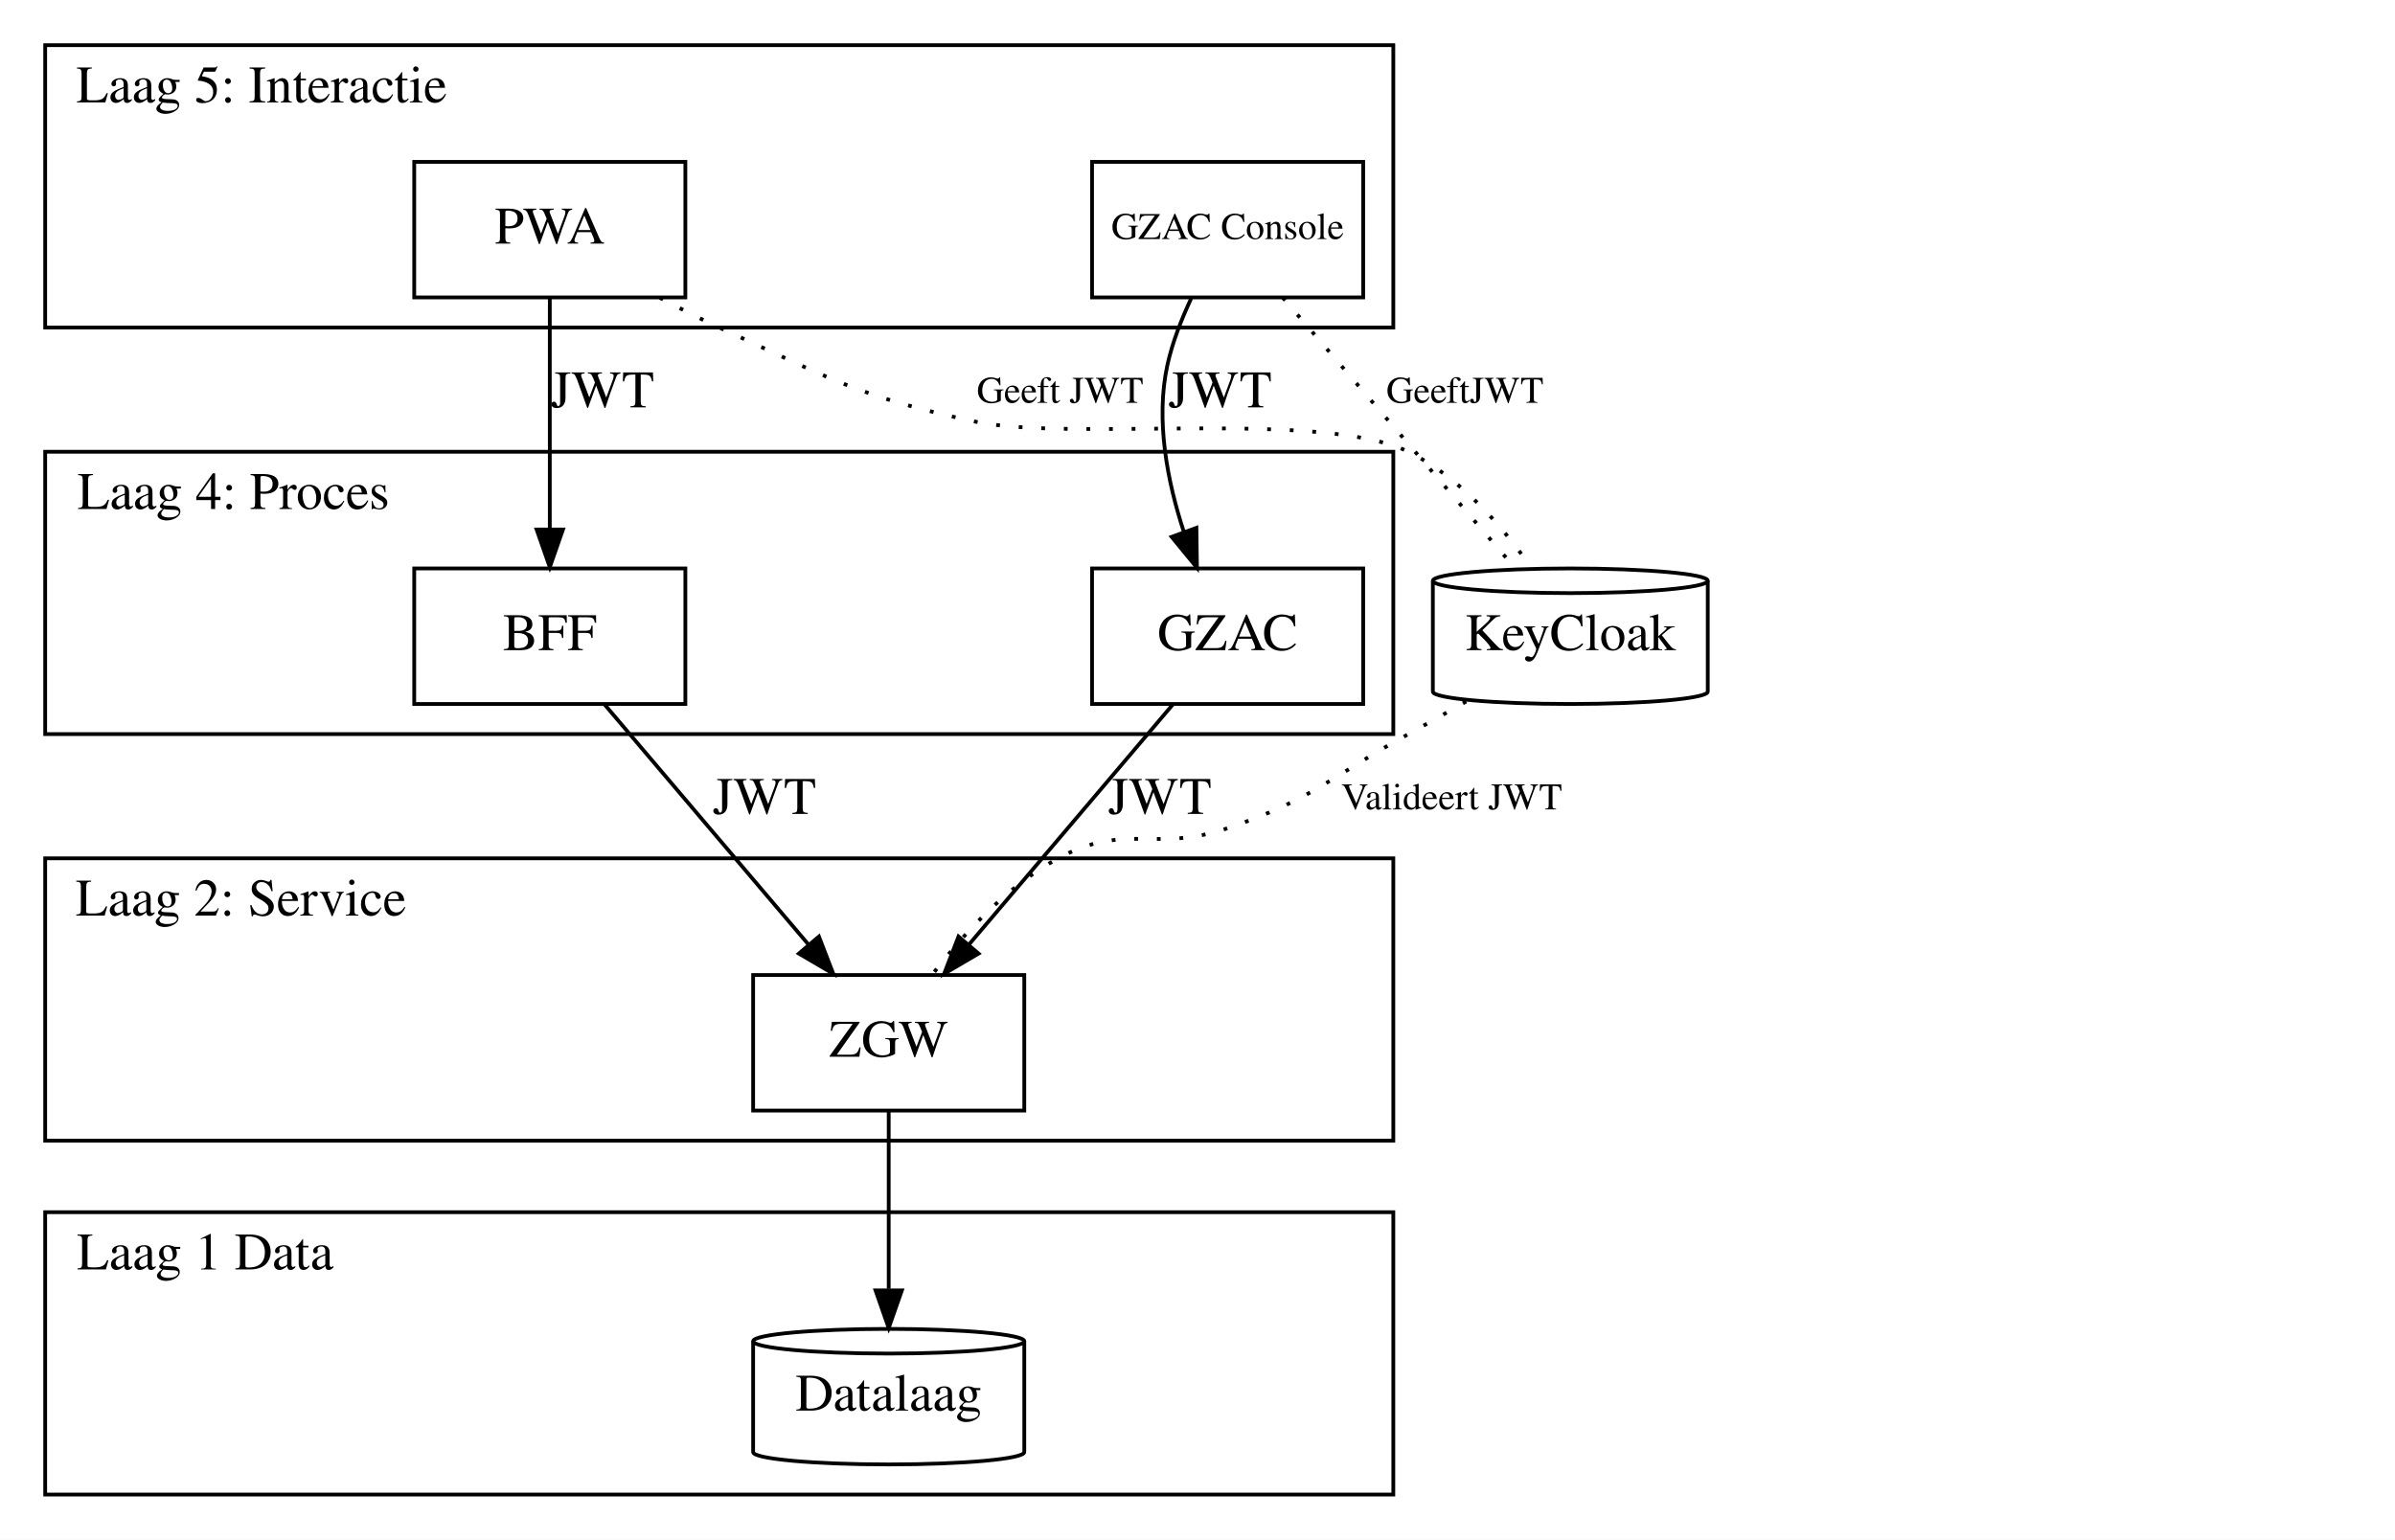
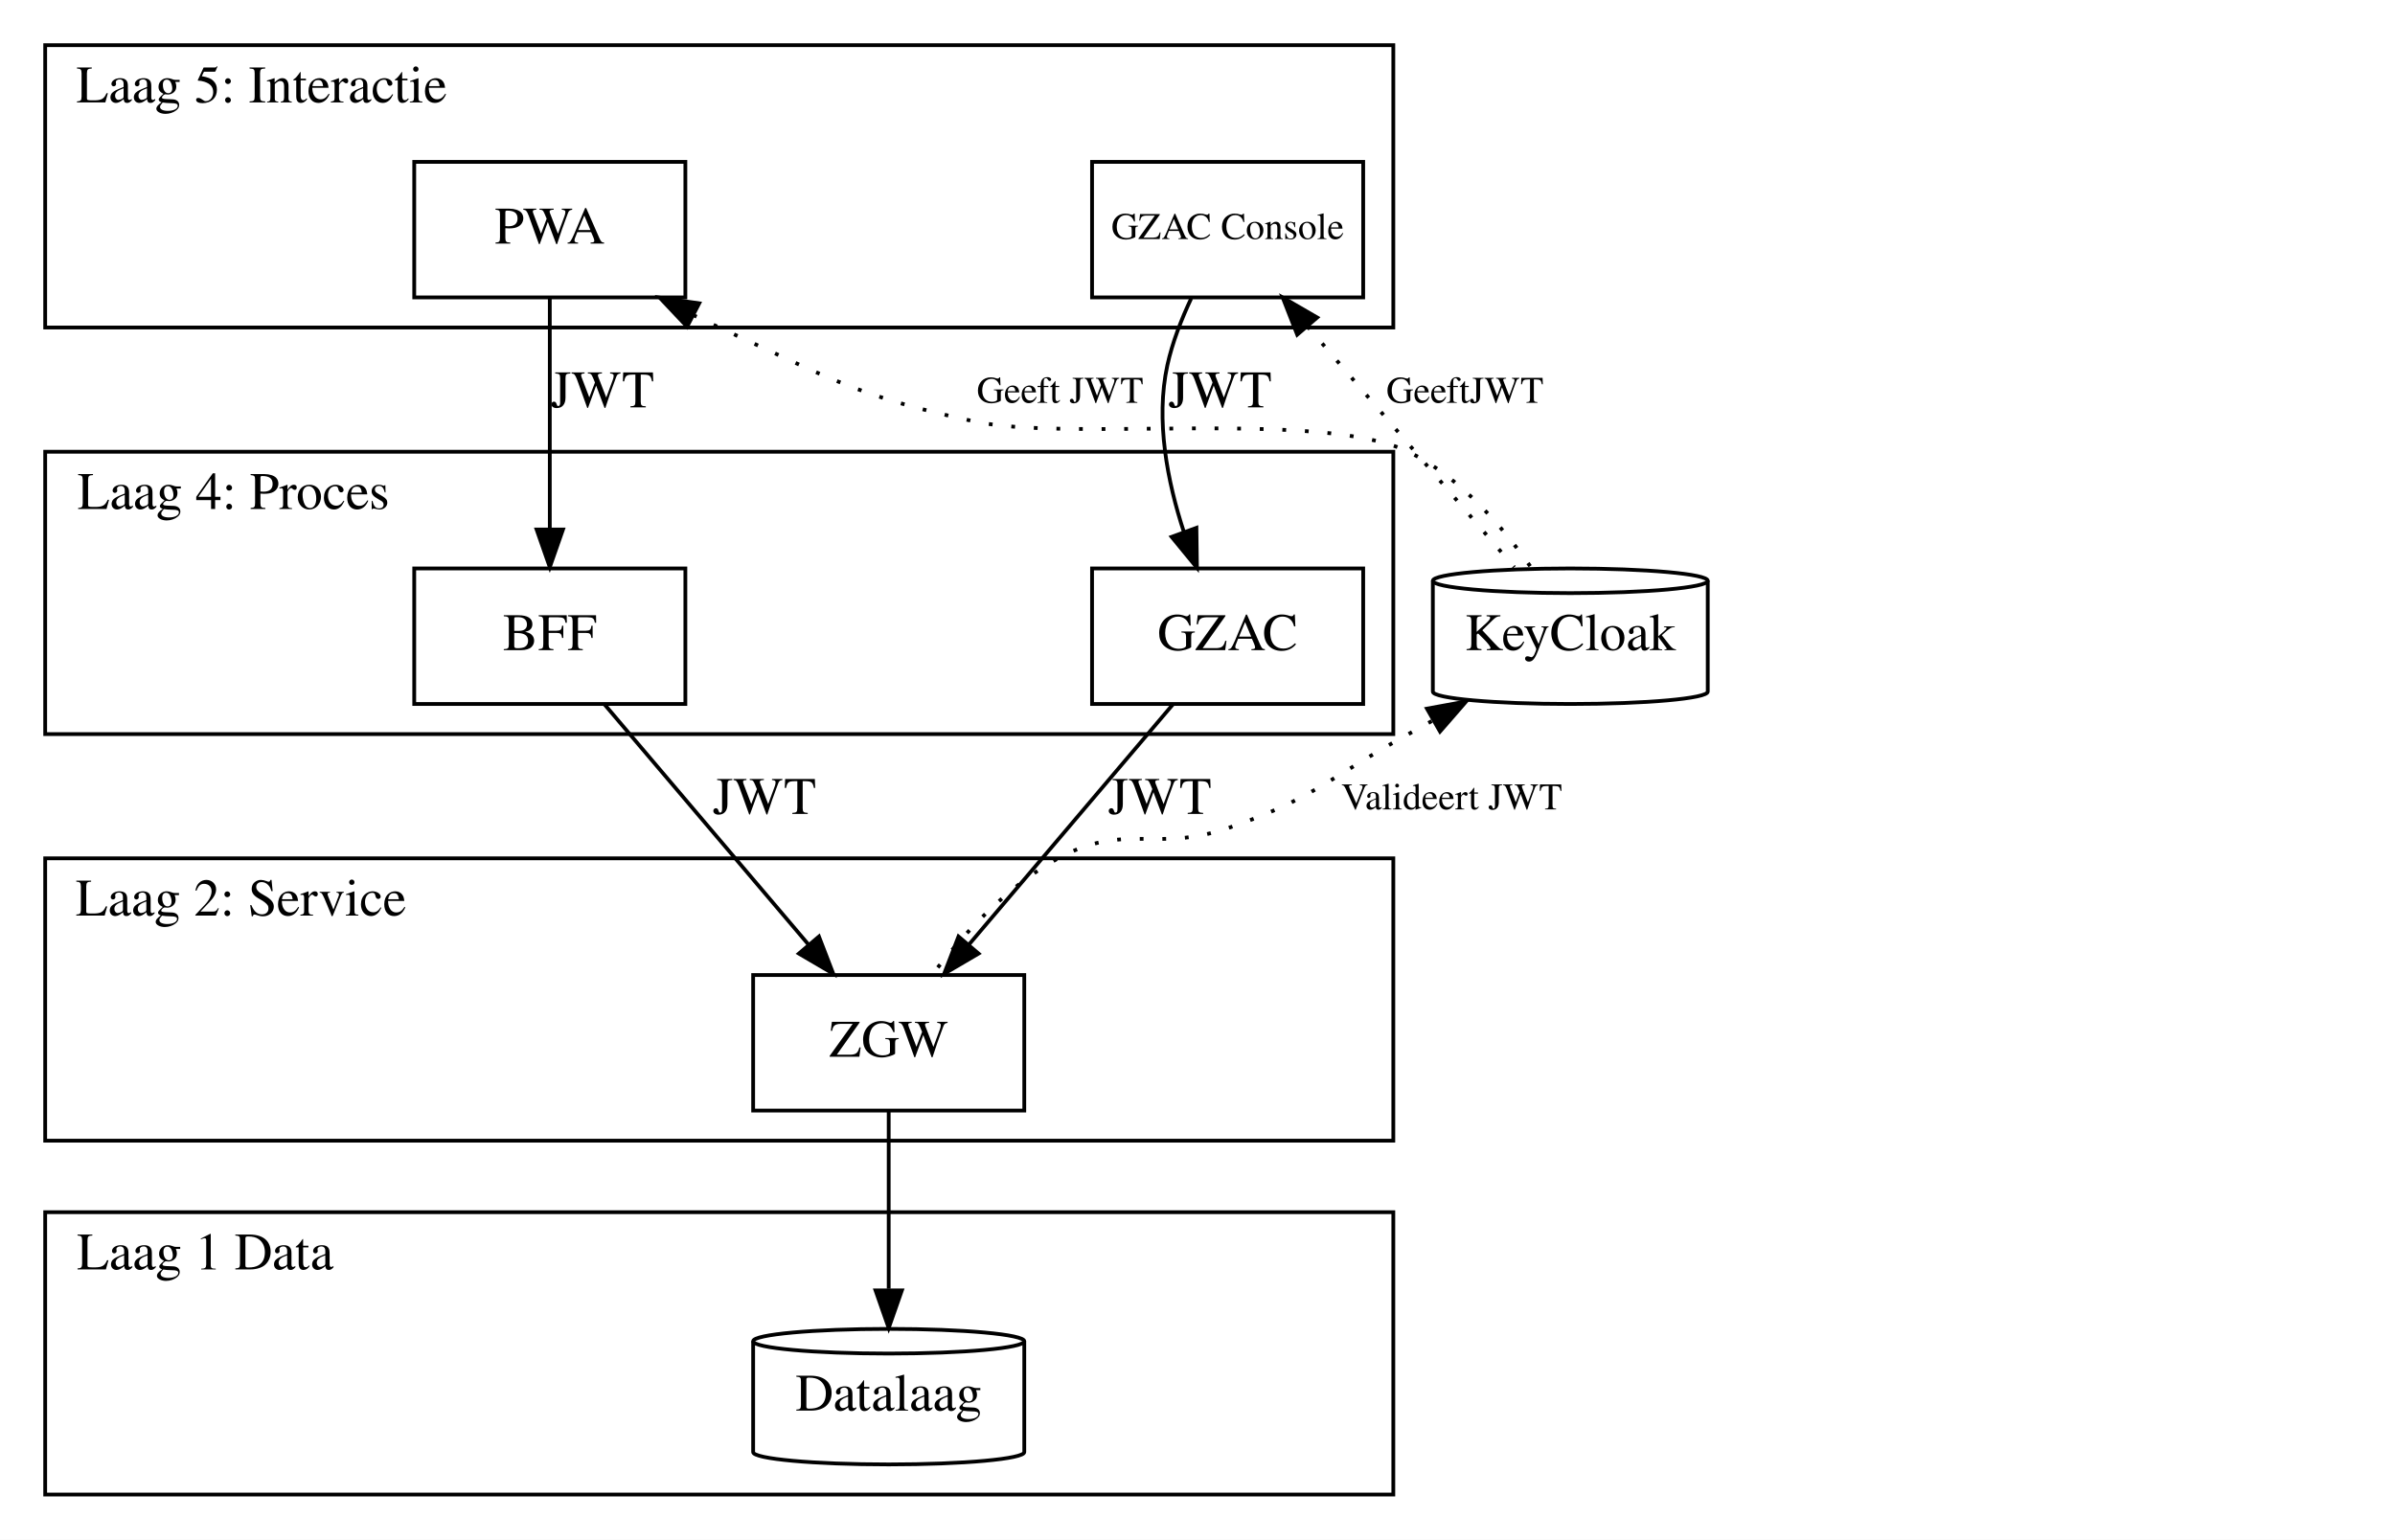
<svg xmlns="http://www.w3.org/2000/svg" width="636pt" height="409pt" viewBox="0.00 0.00 636.00 409.00">
  <g id="graph0" class="graph" transform="scale(1 1) rotate(0) translate(4 405)">
    <polygon fill="white" stroke="transparent" points="-4,4 -4,-405 632,-405 632,4 -4,4" />
    <g id="clust1" class="cluster">
      <polygon fill="none" stroke="black" points="8,-318 8,-393 366,-393 366,-318 8,-318" />
      <text text-anchor="middle" x="65.5" y="-377.8" font-family="Times,serif" font-size="14.00">Laag 5: Interactie</text>
    </g>
    <g id="clust2" class="cluster">
      <polygon fill="none" stroke="black" points="8,-210 8,-285 366,-285 366,-210 8,-210" />
      <text text-anchor="middle" x="58" y="-269.8" font-family="Times,serif" font-size="14.00">Laag 4: Proces</text>
    </g>
    <g id="clust3" class="cluster">
      <polygon fill="none" stroke="black" points="8,-102 8,-177 366,-177 366,-102 8,-102" />
      <text text-anchor="middle" x="60" y="-161.8" font-family="Times,serif" font-size="14.00">Laag 2: Service</text>
    </g>
    <g id="clust4" class="cluster">
      <polygon fill="none" stroke="black" points="8,-8 8,-83 366,-83 366,-8 8,-8" />
      <text text-anchor="middle" x="50.5" y="-67.8" font-family="Times,serif" font-size="14.00">Laag 1 Data</text>
    </g>
    <g id="node1" class="node">
      <polygon fill="none" stroke="black" points="178,-362 106,-362 106,-326 178,-326 178,-362" />
      <text text-anchor="middle" x="142" y="-340.3" font-family="Times,serif" font-size="14.00">PWA</text>
    </g>
    <g id="node5" class="node">
      <polygon fill="none" stroke="black" points="178,-254 106,-254 106,-218 178,-218 178,-254" />
      <text text-anchor="middle" x="142" y="-232.3" font-family="Times,serif" font-size="14.00">BFF</text>
    </g>
    <g id="edge1" class="edge">
      <path fill="none" stroke="black" d="M142,-325.97C142,-309.38 142,-283.88 142,-264.43" />
      <polygon fill="black" stroke="black" points="145.5,-264.34 142,-254.34 138.5,-264.34 145.5,-264.34" />
      <text text-anchor="middle" x="156" y="-296.8" font-family="Times,serif" font-size="14.00">JWT</text>
    </g>
    <g id="node17" class="node">
      <path fill="none" stroke="black" d="M449.5,-250.73C449.5,-252.53 433.14,-254 413,-254 392.86,-254 376.5,-252.53 376.5,-250.73 376.5,-250.73 376.5,-221.27 376.5,-221.27 376.5,-219.47 392.86,-218 413,-218 433.14,-218 449.5,-219.47 449.5,-221.27 449.5,-221.27 449.5,-250.73 449.5,-250.73" />
      <path fill="none" stroke="black" d="M449.5,-250.73C449.5,-248.92 433.14,-247.45 413,-247.45 392.86,-247.45 376.5,-248.92 376.5,-250.73" />
      <text text-anchor="middle" x="413" y="-232.3" font-family="Times,serif" font-size="14.00">KeyCloak</text>
    </g>
    <g id="edge9" class="edge">
-       <path fill="none" stroke="black" stroke-dasharray="1,5" d="M171.19,-325.93C176.39,-323.14 181.8,-320.38 187,-318 216.27,-304.59 223.51,-299.74 255,-293 280.05,-287.64 346.99,-296.25 370,-285 383.67,-278.31 394.95,-265.19 402.52,-254.35" />
+       <path fill="none" stroke="black" stroke-dasharray="1,5" d="M180.09,-321.31C182.41,-320.16 184.73,-319.04 187,-318 216.27,-304.59 223.51,-299.74 255,-293 280.05,-287.64 346.99,-296.25 370,-285 383.67,-278.31 394.95,-265.19 402.52,-254.35" />
+       <polygon fill="black" stroke="black" points="178.46,-318.22 171.19,-325.93 181.68,-324.43 178.46,-318.22" />
      <text text-anchor="middle" x="277.5" y="-298" font-family="Times,serif" font-size="10.00">Geeft JWT</text>
    </g>
    <g id="node2" class="node">
</g>
    <g id="node3" class="node">
      <polygon fill="none" stroke="black" points="358,-362 286,-362 286,-326 358,-326 358,-362" />
      <text text-anchor="middle" x="322" y="-341.5" font-family="Times,serif" font-size="10.00">GZAC Console</text>
    </g>
    <g id="node7" class="node">
      <polygon fill="none" stroke="black" points="358,-254 286,-254 286,-218 358,-218 358,-254" />
      <text text-anchor="middle" x="322" y="-232.3" font-family="Times,serif" font-size="14.00">GZAC</text>
    </g>
    <g id="edge3" class="edge">
      <path fill="none" stroke="black" d="M312.32,-325.71C309.74,-320.22 307.31,-314.01 306,-308 302.81,-293.34 306.02,-277.01 310.38,-263.7" />
      <polygon fill="black" stroke="black" points="313.71,-264.79 313.85,-254.2 307.13,-262.39 313.71,-264.79" />
      <text text-anchor="middle" x="320" y="-296.8" font-family="Times,serif" font-size="14.00">JWT</text>
    </g>
    <g id="edge8" class="edge">
-       <path fill="none" stroke="black" stroke-dasharray="1,5" d="M336.62,-325.97C353.5,-306.31 381.12,-274.13 398.11,-254.34" />
+       <path fill="none" stroke="black" stroke-dasharray="1,5" d="M343.19,-318.32C360.03,-298.7 383.18,-271.74 398.11,-254.34" />
+       <polygon fill="black" stroke="black" points="340.48,-316.1 336.62,-325.97 345.79,-320.66 340.48,-316.1" />
      <text text-anchor="middle" x="385" y="-298" font-family="Times,serif" font-size="10.00">GeeftJWT</text>
    </g>
    <g id="node10" class="node">
      <polygon fill="none" stroke="black" points="268,-146 196,-146 196,-110 268,-110 268,-146" />
      <text text-anchor="middle" x="232" y="-124.3" font-family="Times,serif" font-size="14.00">ZGW</text>
    </g>
    <g id="edge2" class="edge">
      <path fill="none" stroke="black" d="M156.46,-217.97C171.13,-200.69 194.01,-173.74 210.75,-154.03" />
      <polygon fill="black" stroke="black" points="213.47,-156.23 217.28,-146.34 208.14,-151.7 213.47,-156.23" />
      <text text-anchor="middle" x="199" y="-188.8" font-family="Times,serif" font-size="14.00">JWT</text>
    </g>
    <g id="node11" class="node">
</g>
    <g id="node6" class="node">
</g>
    <g id="edge4" class="edge">
      <path fill="none" stroke="black" d="M307.54,-217.97C292.87,-200.69 269.99,-173.74 253.25,-154.03" />
      <polygon fill="black" stroke="black" points="255.86,-151.7 246.72,-146.34 250.53,-156.23 255.86,-151.7" />
      <text text-anchor="middle" x="304" y="-188.8" font-family="Times,serif" font-size="14.00">JWT</text>
    </g>
    <g id="node9" class="node">
</g>
    <g id="node14" class="node">
      <path fill="none" stroke="black" d="M268,-48.73C268,-50.53 251.86,-52 232,-52 212.14,-52 196,-50.53 196,-48.73 196,-48.73 196,-19.27 196,-19.27 196,-17.47 212.14,-16 232,-16 251.86,-16 268,-17.47 268,-19.27 268,-19.27 268,-48.73 268,-48.73" />
      <path fill="none" stroke="black" d="M268,-48.73C268,-46.92 251.86,-45.45 232,-45.45 212.14,-45.45 196,-46.92 196,-48.73" />
      <text text-anchor="middle" x="232" y="-30.3" font-family="Times,serif" font-size="14.00">Datalaag</text>
    </g>
    <g id="edge5" class="edge">
      <path fill="none" stroke="black" d="M232,-109.7C232,-96.46 232,-77.95 232,-62.66" />
      <polygon fill="black" stroke="black" points="235.5,-62.23 232,-52.23 228.5,-62.23 235.5,-62.23" />
    </g>
    <g id="node12" class="node">
</g>
    <g id="edge7" class="edge">
-       <path fill="none" stroke="black" stroke-dasharray="1,5" d="M385.35,-218.67C380.27,-215.74 374.99,-212.75 370,-210 348.93,-198.4 344.77,-192.75 322,-185 302.77,-178.45 294.86,-186.68 277,-177 263.54,-169.7 251.85,-156.9 243.75,-146.34" />
+       <path fill="none" stroke="black" stroke-dasharray="1,5" d="M376.19,-213.45C374.1,-212.27 372.03,-211.12 370,-210 348.93,-198.4 344.77,-192.75 322,-185 302.77,-178.45 294.86,-186.68 277,-177 263.54,-169.7 251.85,-156.9 243.75,-146.34" />
+       <polygon fill="black" stroke="black" points="374.93,-216.76 385.35,-218.67 378.4,-210.68 374.93,-216.76" />
      <text text-anchor="middle" x="381.5" y="-190" font-family="Times,serif" font-size="10.00">Valideert JWT</text>
    </g>
  </g>
</svg>
